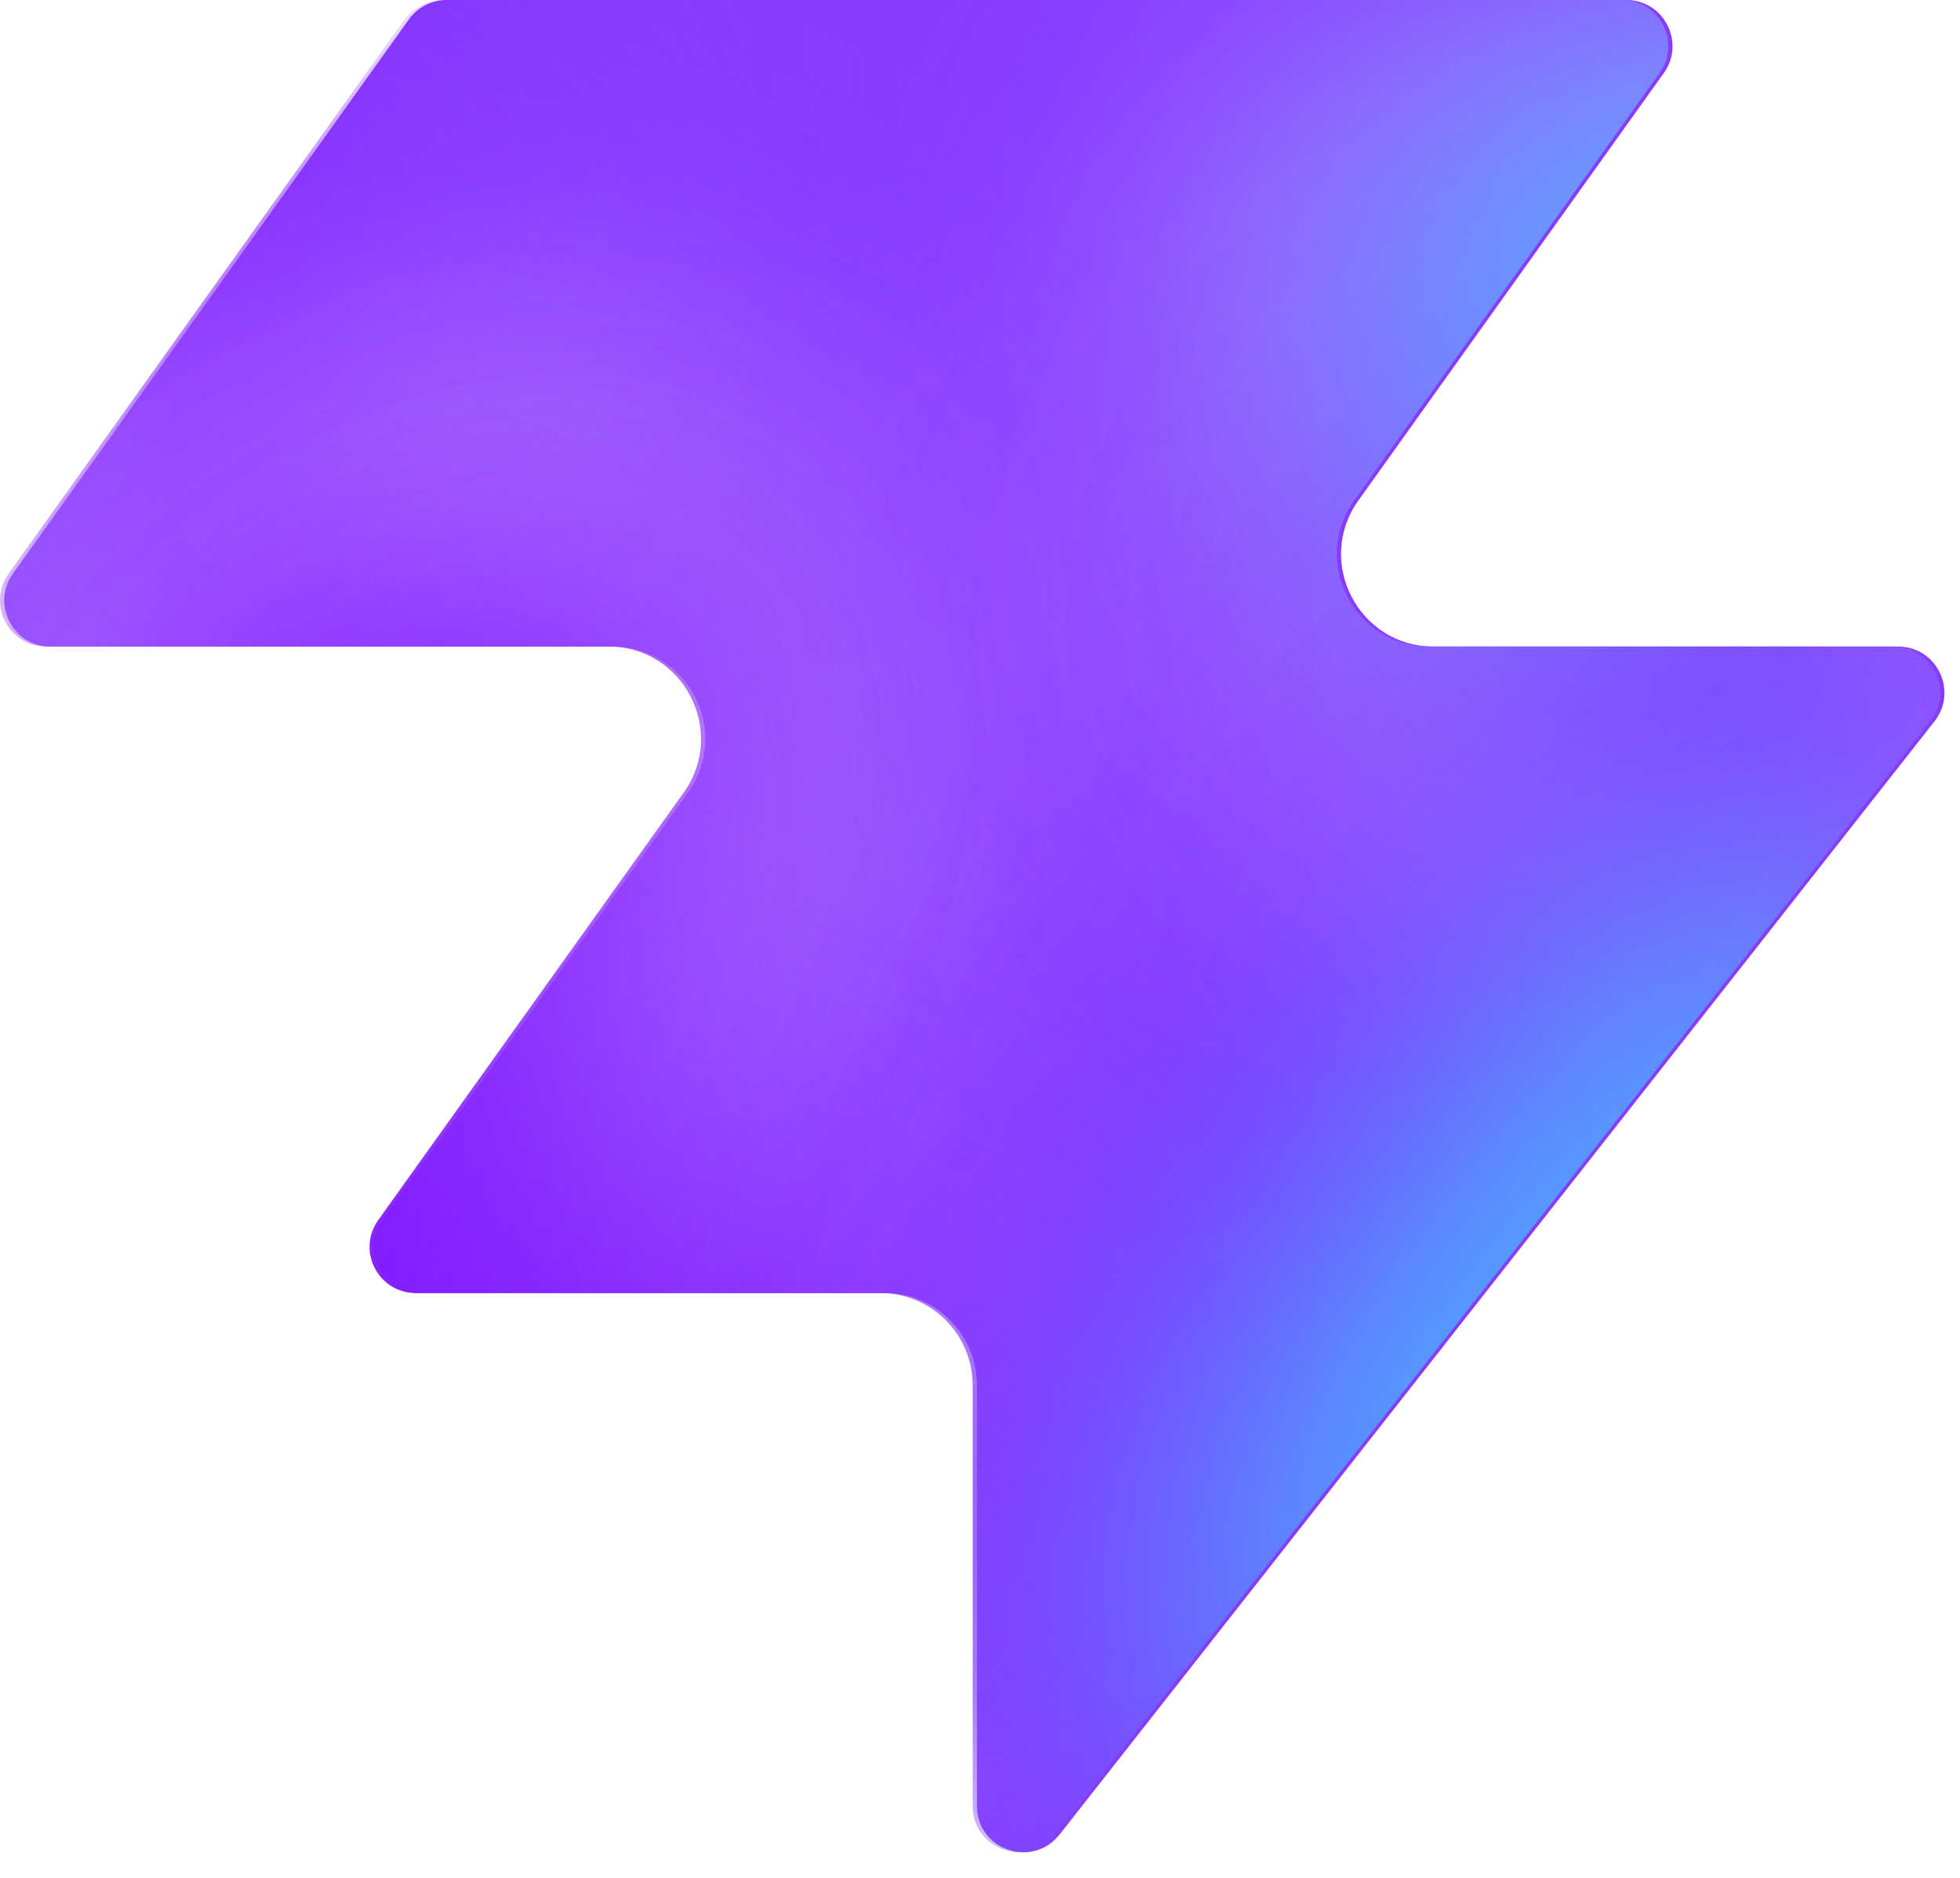
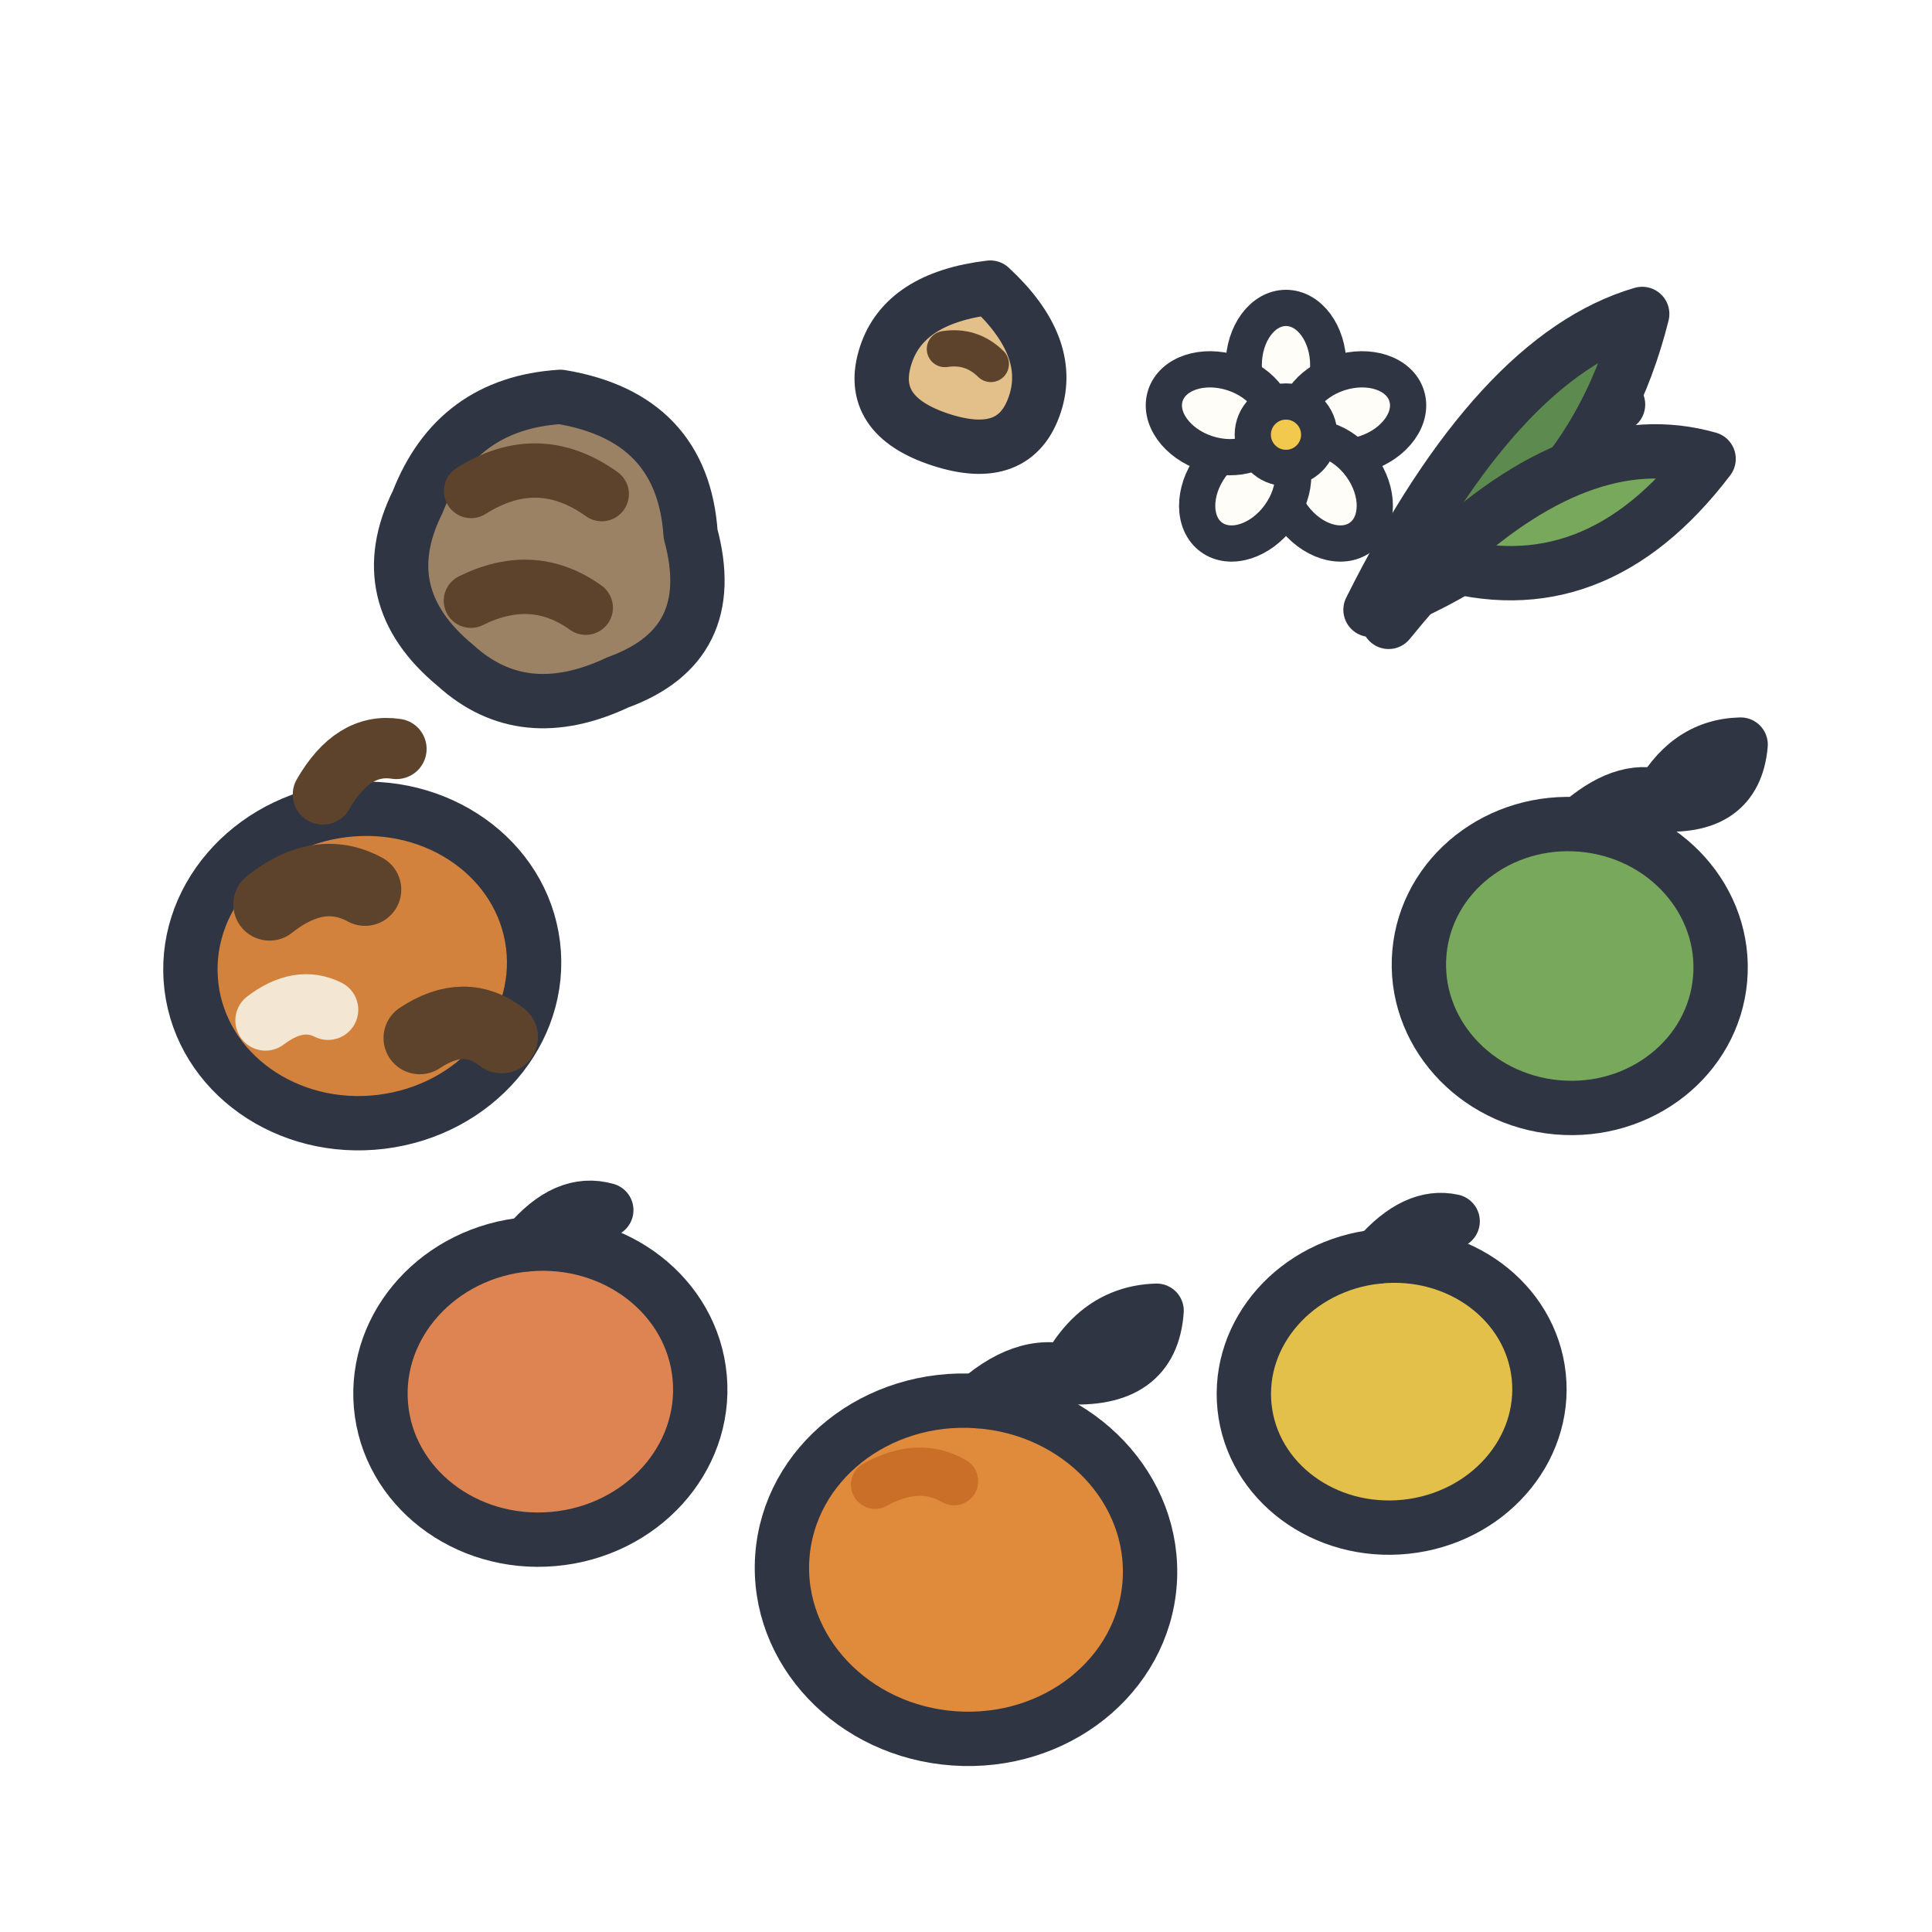
- <svg xmlns="http://www.w3.org/2000/svg" width="48" height="46" fill="none" viewBox="0 0 48 46">
-   <path fill="#863bff" d="M25.946 44.938c-.664.845-2.021.375-2.021-.698V33.937a2.26 2.26 0 0 0-2.262-2.262H10.287c-.92 0-1.456-1.04-.92-1.788l7.48-10.471c1.07-1.497 0-3.578-1.842-3.578H1.237c-.92 0-1.456-1.04-.92-1.788L10.013.474c.214-.297.556-.474.92-.474h28.894c.92 0 1.456 1.04.92 1.788l-7.48 10.471c-1.07 1.498 0 3.579 1.842 3.579h11.377c.943 0 1.473 1.088.89 1.83L25.947 44.94z" style="fill:#863bff;fill:color(display-p3 .525 .23 1);fill-opacity:1" />
-   <mask id="a" width="48" height="46" x="0" y="0" maskUnits="userSpaceOnUse" style="mask-type:alpha">
-     <path fill="#000" d="M25.842 44.938c-.664.844-2.021.375-2.021-.698V33.937a2.26 2.26 0 0 0-2.262-2.262H10.183c-.92 0-1.456-1.04-.92-1.788l7.48-10.471c1.07-1.498 0-3.579-1.842-3.579H1.133c-.92 0-1.456-1.04-.92-1.787L9.91.473c.214-.297.556-.474.92-.474h28.894c.92 0 1.456 1.04.92 1.788l-7.48 10.471c-1.07 1.498 0 3.578 1.842 3.578h11.377c.943 0 1.473 1.088.89 1.832L25.843 44.94z" style="fill:#000;fill-opacity:1" />
-   </mask>
-   <g mask="url(#a)">
-     <g filter="url(#b)">
-       <ellipse cx="5.508" cy="14.704" fill="#ede6ff" rx="5.508" ry="14.704" style="fill:#ede6ff;fill:color(display-p3 .927 .903 1);fill-opacity:1" transform="matrix(.00324 1 1 -.00324 -4.47 31.516)" />
+ <svg xmlns="http://www.w3.org/2000/svg" viewBox="0 0 64 64" role="img" aria-label="生生不息：一枚柑橘的生命周期">
+   <g stroke="#2F3542" stroke-width="1.8" stroke-linecap="round" stroke-linejoin="round">
+     <g transform="rotate(-7 12 32)">
+       <ellipse cx="12" cy="32" rx="5.7" ry="5.2" fill="#D2823C" />
+       <path d="M9.2 29.6 q1.8 -1.1 3.2 -.1" fill="none" stroke="#5E432C" stroke-width="2.4" />
+       <path d="M13.6 34.6 q1.6 -.8 2.7 .3" fill="none" stroke="#5E432C" stroke-width="2.4" />
+       <path d="M8.6 33.4 q1.2 -.7 2.1 -.1" fill="none" stroke="#F3E6D2" stroke-width="2" />
+       <path d="M11.4 26.2 q1.2 -1.6 2.6 -1.2" fill="none" stroke="#5E432C" stroke-width="2" />
    </g>
-     <g filter="url(#c)">
-       <ellipse cx="10.399" cy="29.851" fill="#ede6ff" rx="10.399" ry="29.851" style="fill:#ede6ff;fill:color(display-p3 .927 .903 1);fill-opacity:1" transform="matrix(.00324 1 1 -.00324 -39.328 7.883)" />
+     <g transform="rotate(8 17.9 17.9)">
+       <path d="M17.9 13.1 q4.1 .1 4.9 3.9 q1.5 3.5 -1.7 5.2 q-2.9 1.9 -5.4 .2 q-3.1 -1.9 -2 -5.2 q.8 -3.4 4.2 -4.1z" fill="#9C8264" />
+       <path d="M15.4 16.6 q2 -1.7 4.3 -.5" fill="none" stroke="#5E432C" />
+       <path d="M15.9 20.2 q1.9 -1.3 3.8 -.3" fill="none" stroke="#5E432C" />
    </g>
-     <g filter="url(#d)">
-       <ellipse cx="5.508" cy="30.487" fill="#7e14ff" rx="5.508" ry="30.487" style="fill:#7e14ff;fill:color(display-p3 .492 .077 1);fill-opacity:1" transform="rotate(89.814 -25.913 -14.639)scale(1 -1)" />
+     <g transform="rotate(18 32 12)">
+       <path d="M32 9.4 q2.6 1.2 2.6 3.2 q0 2.1 -2.6 2.1 q-2.6 0 -2.6 -2.1 q0 -2 2.6 -3.2z" fill="#E3C08A" />
+       <path d="M31.2 11.8 q.8 -.4 1.6 0" fill="none" stroke="#5E432C" stroke-width="1.2" />
    </g>
-     <g filter="url(#e)">
-       <ellipse cx="5.508" cy="30.599" fill="#7e14ff" rx="5.508" ry="30.599" style="fill:#7e14ff;fill:color(display-p3 .492 .077 1);fill-opacity:1" transform="rotate(89.814 -32.644 -3.334)scale(1 -1)" />
+     <g>
+       <path d="M46 20.6 q3.6 -4.4 7.6 -7.2" fill="none" />
+       <path d="M45.4 20.2 Q49.6 11.8 54.4 10.4 Q52.6 17.6 45.4 20.2 Z" fill="#5D8A4E" />
+       <path d="M47.6 18.6 Q52.4 14 56.6 15.2 Q52.8 20.2 47.6 18.6 Z" fill="#78A85C" />
+       <g transform="translate(42.6 14.4)" stroke-width="1.2">
+         <g fill="#FFFDF7">
+           <ellipse cx="0" cy="-2.3" rx="1.4" ry="1.9" />
+           <ellipse cx="0" cy="-2.3" rx="1.4" ry="1.9" transform="rotate(72)" />
+           <ellipse cx="0" cy="-2.3" rx="1.4" ry="1.9" transform="rotate(144)" />
+           <ellipse cx="0" cy="-2.3" rx="1.4" ry="1.9" transform="rotate(216)" />
+           <ellipse cx="0" cy="-2.3" rx="1.4" ry="1.9" transform="rotate(288)" />
+         </g>
+         <circle r="1.1" fill="#F2C94C" />
+       </g>
    </g>
-     <g filter="url(#f)">
-       <ellipse cx="5.508" cy="30.599" fill="#7e14ff" rx="5.508" ry="30.599" style="fill:#7e14ff;fill:color(display-p3 .492 .077 1);fill-opacity:1" transform="matrix(.00324 1 1 -.00324 -34.34 30.47)" />
+     <g transform="rotate(5 52 32)">
+       <ellipse cx="52" cy="32" rx="5" ry="4.7" fill="#78A85C" />
+       <path d="M52 27.2 q1.4 -1.4 2.7 -1" fill="none" />
+       <path d="M54.4 26.4 q.8 -2 2.6 -2.2 q0 2.2 -2.6 2.2z" fill="#5D8A4E" />
    </g>
-     <g filter="url(#g)">
-       <ellipse cx="14.072" cy="22.078" fill="#ede6ff" rx="14.072" ry="22.078" style="fill:#ede6ff;fill:color(display-p3 .927 .903 1);fill-opacity:1" transform="rotate(93.35 24.506 48.493)scale(-1 1)" />
+     <g transform="rotate(-6 46.1 46.1)">
+       <ellipse cx="46.1" cy="46.1" rx="4.9" ry="4.5" fill="#E3C04A" />
+       <path d="M46.1 41.6 q1.4 -1.3 2.6 -.9" fill="none" />
    </g>
-     <g filter="url(#h)">
-       <ellipse cx="3.47" cy="21.501" fill="#7e14ff" rx="3.47" ry="21.501" style="fill:#7e14ff;fill:color(display-p3 .492 .077 1);fill-opacity:1" transform="rotate(89.009 28.708 47.59)scale(-1 1)" />
+     <g transform="rotate(4 32 52)">
+       <ellipse cx="32" cy="52" rx="6.1" ry="5.6" fill="#E08A3C" />
+       <path d="M32 46.4 q1.6 -1.6 3.2 -1.1" fill="none" />
+       <path d="M34.8 45.4 q.9 -2.2 2.9 -2.4 q0 2.4 -2.9 2.4z" fill="#5D8A4E" />
+       <path d="M28.8 49.4 q1.4 -.9 2.6 -.3" fill="none" stroke="#C96F28" stroke-width="1.6" />
    </g>
-     <g filter="url(#i)">
-       <ellipse cx="3.47" cy="21.501" fill="#7e14ff" rx="3.47" ry="21.501" style="fill:#7e14ff;fill:color(display-p3 .492 .077 1);fill-opacity:1" transform="rotate(89.009 28.708 47.59)scale(-1 1)" />
-     </g>
-     <g filter="url(#j)">
-       <ellipse cx=".387" cy="8.972" fill="#7e14ff" rx="4.407" ry="29.108" style="fill:#7e14ff;fill:color(display-p3 .492 .077 1);fill-opacity:1" transform="rotate(39.51 .387 8.972)" />
-     </g>
-     <g filter="url(#k)">
-       <ellipse cx="47.523" cy="-6.092" fill="#7e14ff" rx="4.407" ry="29.108" style="fill:#7e14ff;fill:color(display-p3 .492 .077 1);fill-opacity:1" transform="rotate(37.892 47.523 -6.092)" />
-     </g>
-     <g filter="url(#l)">
-       <ellipse cx="41.412" cy="6.333" fill="#47bfff" rx="5.971" ry="9.665" style="fill:#47bfff;fill:color(display-p3 .28 .748 1);fill-opacity:1" transform="rotate(37.892 41.412 6.333)" />
-     </g>
-     <g filter="url(#m)">
-       <ellipse cx="-1.879" cy="38.332" fill="#7e14ff" rx="4.407" ry="29.108" style="fill:#7e14ff;fill:color(display-p3 .492 .077 1);fill-opacity:1" transform="rotate(37.892 -1.88 38.332)" />
-     </g>
-     <g filter="url(#n)">
-       <ellipse cx="-1.879" cy="38.332" fill="#7e14ff" rx="4.407" ry="29.108" style="fill:#7e14ff;fill:color(display-p3 .492 .077 1);fill-opacity:1" transform="rotate(37.892 -1.88 38.332)" />
-     </g>
-     <g filter="url(#o)">
-       <ellipse cx="35.651" cy="29.907" fill="#7e14ff" rx="4.407" ry="29.108" style="fill:#7e14ff;fill:color(display-p3 .492 .077 1);fill-opacity:1" transform="rotate(37.892 35.651 29.907)" />
-     </g>
-     <g filter="url(#p)">
-       <ellipse cx="38.418" cy="32.4" fill="#47bfff" rx="5.971" ry="15.297" style="fill:#47bfff;fill:color(display-p3 .28 .748 1);fill-opacity:1" transform="rotate(37.892 38.418 32.4)" />
+     <g transform="rotate(-5 17.9 46.1)">
+       <ellipse cx="17.9" cy="46.1" rx="5.3" ry="4.9" fill="#DD8452" />
+       <path d="M17.9 41.2 q1.4 -1.4 2.7 -.9" fill="none" />
    </g>
  </g>
-   <defs>
-     <filter id="b" width="60.045" height="41.654" x="-19.77" y="16.149" color-interpolation-filters="sRGB" filterUnits="userSpaceOnUse">
-       <feFlood flood-opacity="0" result="BackgroundImageFix" />
-       <feBlend in="SourceGraphic" in2="BackgroundImageFix" result="shape" />
-       <feGaussianBlur result="effect1_foregroundBlur_2002_17158" stdDeviation="7.659" />
-     </filter>
-     <filter id="c" width="90.34" height="51.437" x="-54.613" y="-7.533" color-interpolation-filters="sRGB" filterUnits="userSpaceOnUse">
-       <feFlood flood-opacity="0" result="BackgroundImageFix" />
-       <feBlend in="SourceGraphic" in2="BackgroundImageFix" result="shape" />
-       <feGaussianBlur result="effect1_foregroundBlur_2002_17158" stdDeviation="7.659" />
-     </filter>
-     <filter id="d" width="79.355" height="29.4" x="-49.64" y="2.03" color-interpolation-filters="sRGB" filterUnits="userSpaceOnUse">
-       <feFlood flood-opacity="0" result="BackgroundImageFix" />
-       <feBlend in="SourceGraphic" in2="BackgroundImageFix" result="shape" />
-       <feGaussianBlur result="effect1_foregroundBlur_2002_17158" stdDeviation="4.596" />
-     </filter>
-     <filter id="e" width="79.579" height="29.4" x="-45.045" y="20.029" color-interpolation-filters="sRGB" filterUnits="userSpaceOnUse">
-       <feFlood flood-opacity="0" result="BackgroundImageFix" />
-       <feBlend in="SourceGraphic" in2="BackgroundImageFix" result="shape" />
-       <feGaussianBlur result="effect1_foregroundBlur_2002_17158" stdDeviation="4.596" />
-     </filter>
-     <filter id="f" width="79.579" height="29.4" x="-43.513" y="21.178" color-interpolation-filters="sRGB" filterUnits="userSpaceOnUse">
-       <feFlood flood-opacity="0" result="BackgroundImageFix" />
-       <feBlend in="SourceGraphic" in2="BackgroundImageFix" result="shape" />
-       <feGaussianBlur result="effect1_foregroundBlur_2002_17158" stdDeviation="4.596" />
-     </filter>
-     <filter id="g" width="74.749" height="58.852" x="15.756" y="-17.901" color-interpolation-filters="sRGB" filterUnits="userSpaceOnUse">
-       <feFlood flood-opacity="0" result="BackgroundImageFix" />
-       <feBlend in="SourceGraphic" in2="BackgroundImageFix" result="shape" />
-       <feGaussianBlur result="effect1_foregroundBlur_2002_17158" stdDeviation="7.659" />
-     </filter>
-     <filter id="h" width="61.377" height="25.362" x="23.548" y="2.284" color-interpolation-filters="sRGB" filterUnits="userSpaceOnUse">
-       <feFlood flood-opacity="0" result="BackgroundImageFix" />
-       <feBlend in="SourceGraphic" in2="BackgroundImageFix" result="shape" />
-       <feGaussianBlur result="effect1_foregroundBlur_2002_17158" stdDeviation="4.596" />
-     </filter>
-     <filter id="i" width="61.377" height="25.362" x="23.548" y="2.284" color-interpolation-filters="sRGB" filterUnits="userSpaceOnUse">
-       <feFlood flood-opacity="0" result="BackgroundImageFix" />
-       <feBlend in="SourceGraphic" in2="BackgroundImageFix" result="shape" />
-       <feGaussianBlur result="effect1_foregroundBlur_2002_17158" stdDeviation="4.596" />
-     </filter>
-     <filter id="j" width="56.045" height="63.649" x="-27.636" y="-22.853" color-interpolation-filters="sRGB" filterUnits="userSpaceOnUse">
-       <feFlood flood-opacity="0" result="BackgroundImageFix" />
-       <feBlend in="SourceGraphic" in2="BackgroundImageFix" result="shape" />
-       <feGaussianBlur result="effect1_foregroundBlur_2002_17158" stdDeviation="4.596" />
-     </filter>
-     <filter id="k" width="54.814" height="64.646" x="20.116" y="-38.415" color-interpolation-filters="sRGB" filterUnits="userSpaceOnUse">
-       <feFlood flood-opacity="0" result="BackgroundImageFix" />
-       <feBlend in="SourceGraphic" in2="BackgroundImageFix" result="shape" />
-       <feGaussianBlur result="effect1_foregroundBlur_2002_17158" stdDeviation="4.596" />
-     </filter>
-     <filter id="l" width="33.541" height="35.313" x="24.641" y="-11.323" color-interpolation-filters="sRGB" filterUnits="userSpaceOnUse">
-       <feFlood flood-opacity="0" result="BackgroundImageFix" />
-       <feBlend in="SourceGraphic" in2="BackgroundImageFix" result="shape" />
-       <feGaussianBlur result="effect1_foregroundBlur_2002_17158" stdDeviation="4.596" />
-     </filter>
-     <filter id="m" width="54.814" height="64.646" x="-29.286" y="6.009" color-interpolation-filters="sRGB" filterUnits="userSpaceOnUse">
-       <feFlood flood-opacity="0" result="BackgroundImageFix" />
-       <feBlend in="SourceGraphic" in2="BackgroundImageFix" result="shape" />
-       <feGaussianBlur result="effect1_foregroundBlur_2002_17158" stdDeviation="4.596" />
-     </filter>
-     <filter id="n" width="54.814" height="64.646" x="-29.286" y="6.009" color-interpolation-filters="sRGB" filterUnits="userSpaceOnUse">
-       <feFlood flood-opacity="0" result="BackgroundImageFix" />
-       <feBlend in="SourceGraphic" in2="BackgroundImageFix" result="shape" />
-       <feGaussianBlur result="effect1_foregroundBlur_2002_17158" stdDeviation="4.596" />
-     </filter>
-     <filter id="o" width="54.814" height="64.646" x="8.244" y="-2.416" color-interpolation-filters="sRGB" filterUnits="userSpaceOnUse">
-       <feFlood flood-opacity="0" result="BackgroundImageFix" />
-       <feBlend in="SourceGraphic" in2="BackgroundImageFix" result="shape" />
-       <feGaussianBlur result="effect1_foregroundBlur_2002_17158" stdDeviation="4.596" />
-     </filter>
-     <filter id="p" width="39.409" height="43.623" x="18.713" y="10.588" color-interpolation-filters="sRGB" filterUnits="userSpaceOnUse">
-       <feFlood flood-opacity="0" result="BackgroundImageFix" />
-       <feBlend in="SourceGraphic" in2="BackgroundImageFix" result="shape" />
-       <feGaussianBlur result="effect1_foregroundBlur_2002_17158" stdDeviation="4.596" />
-     </filter>
-   </defs>
</svg>
